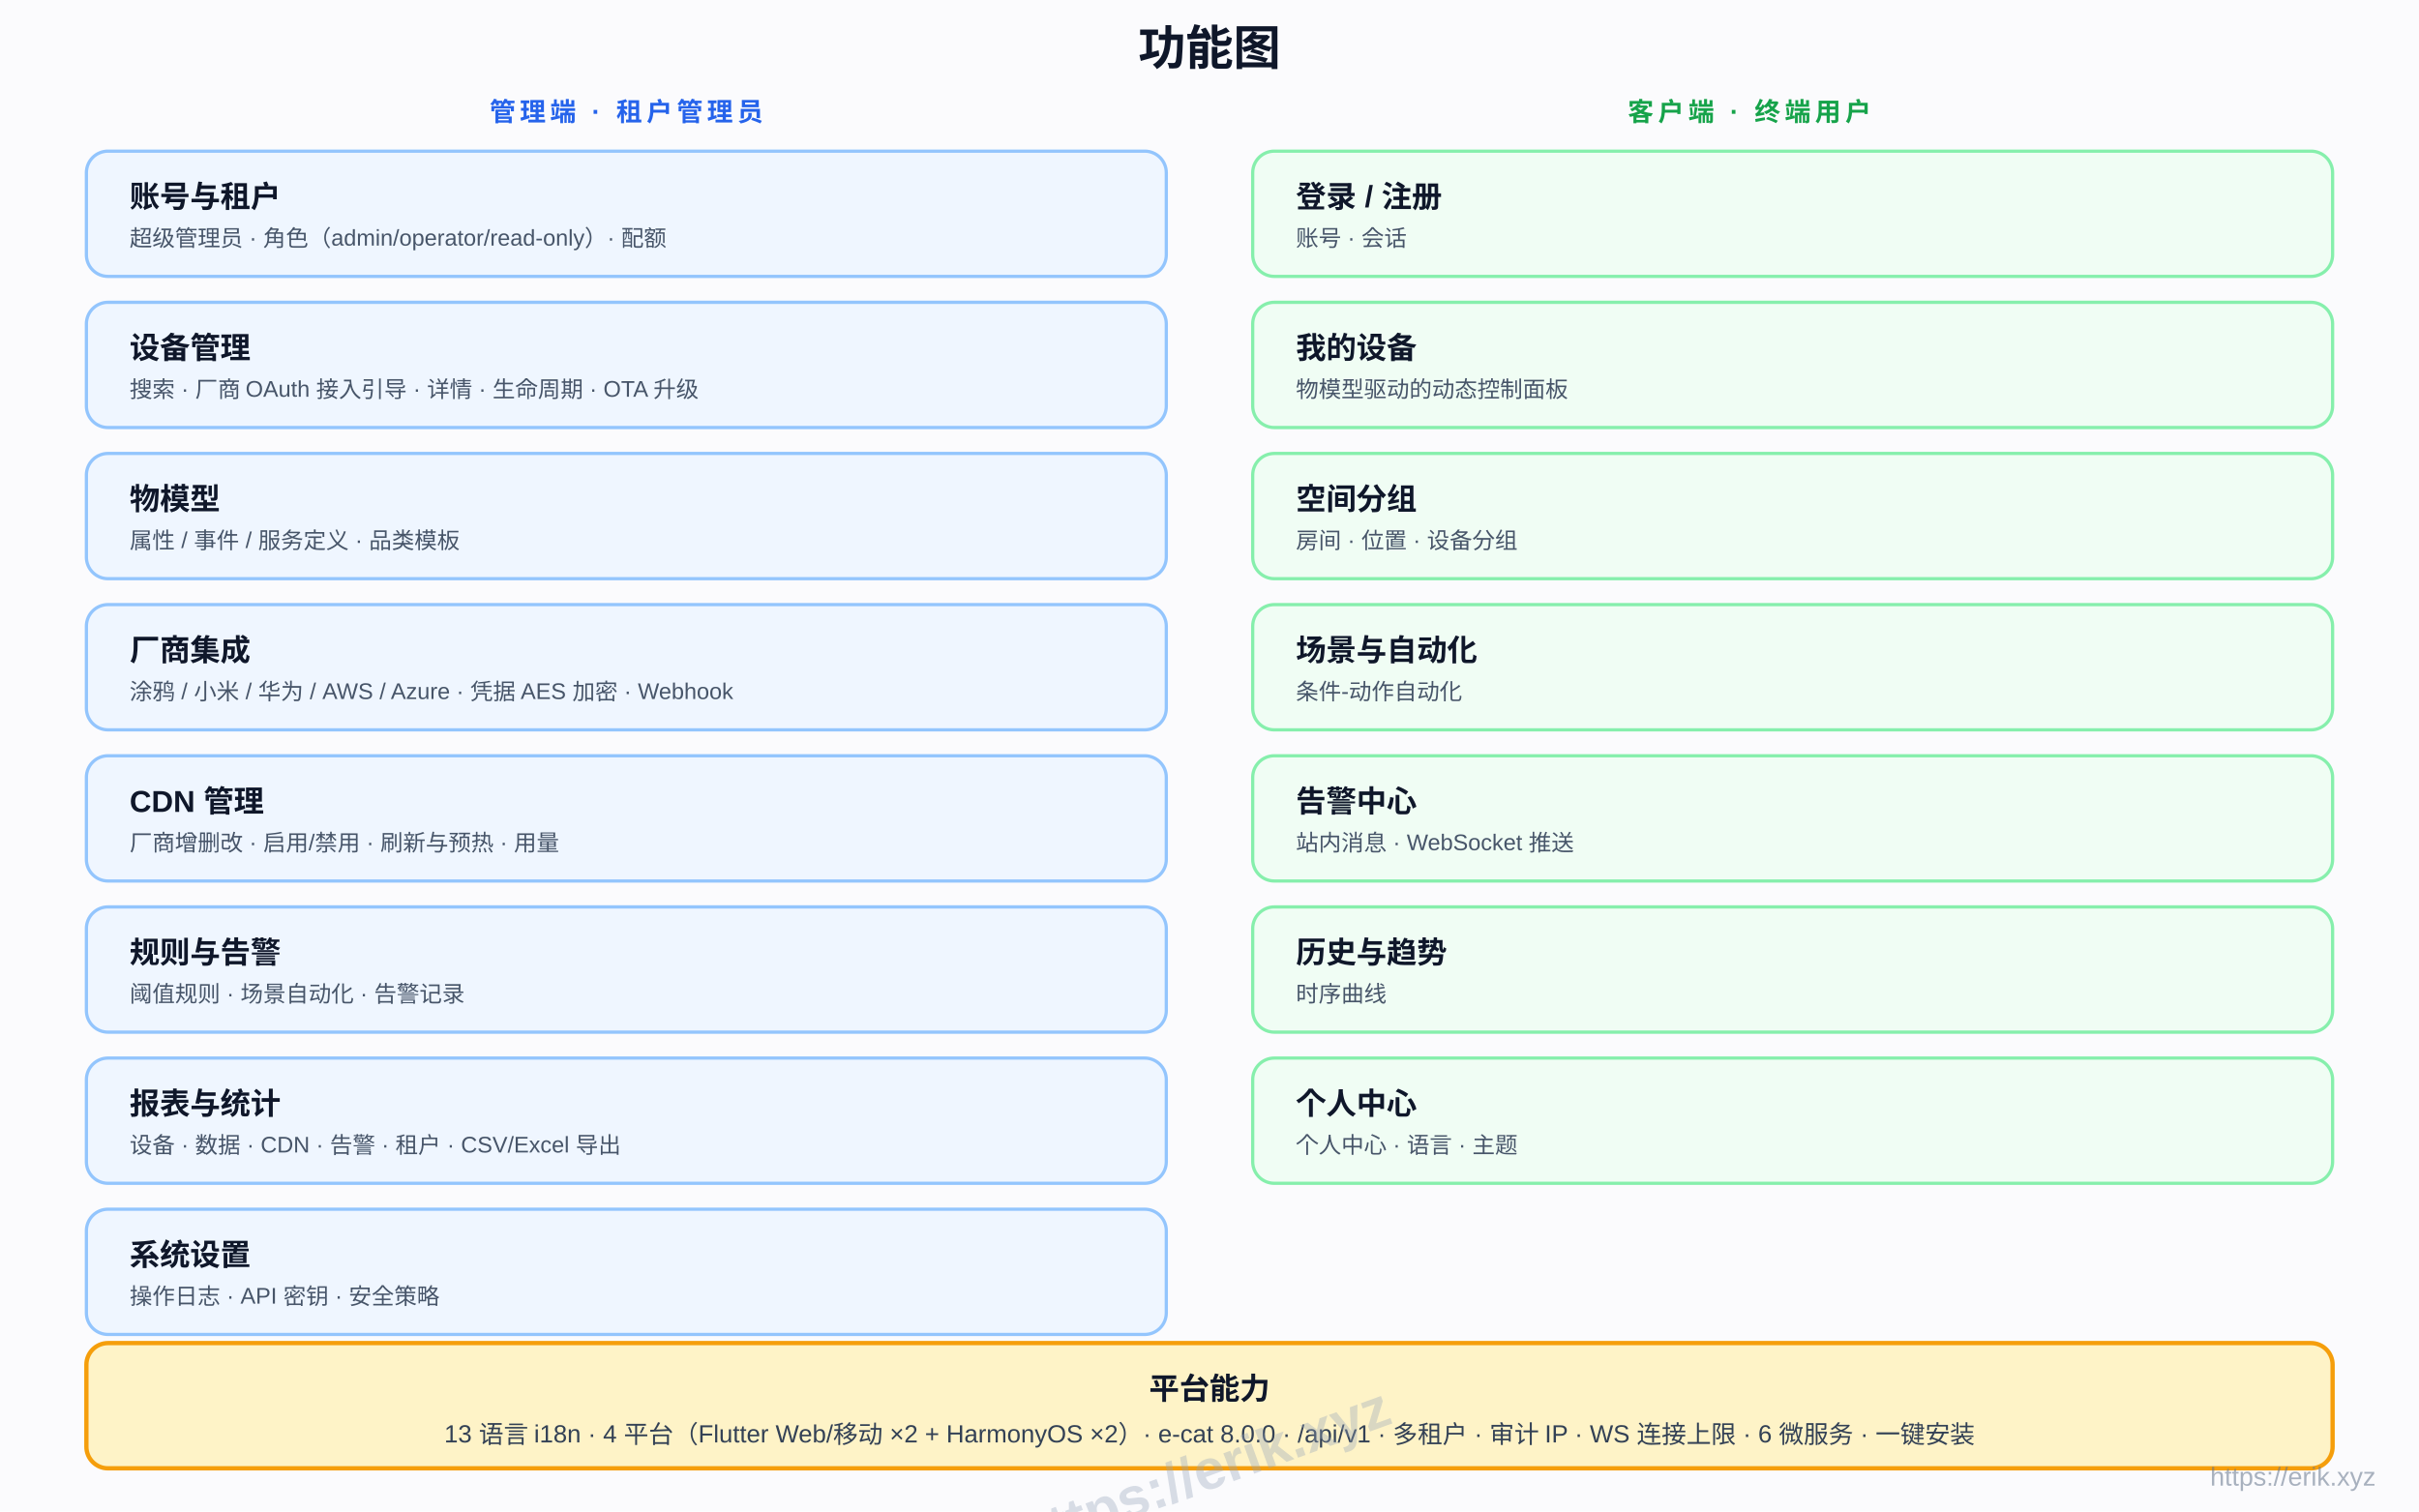
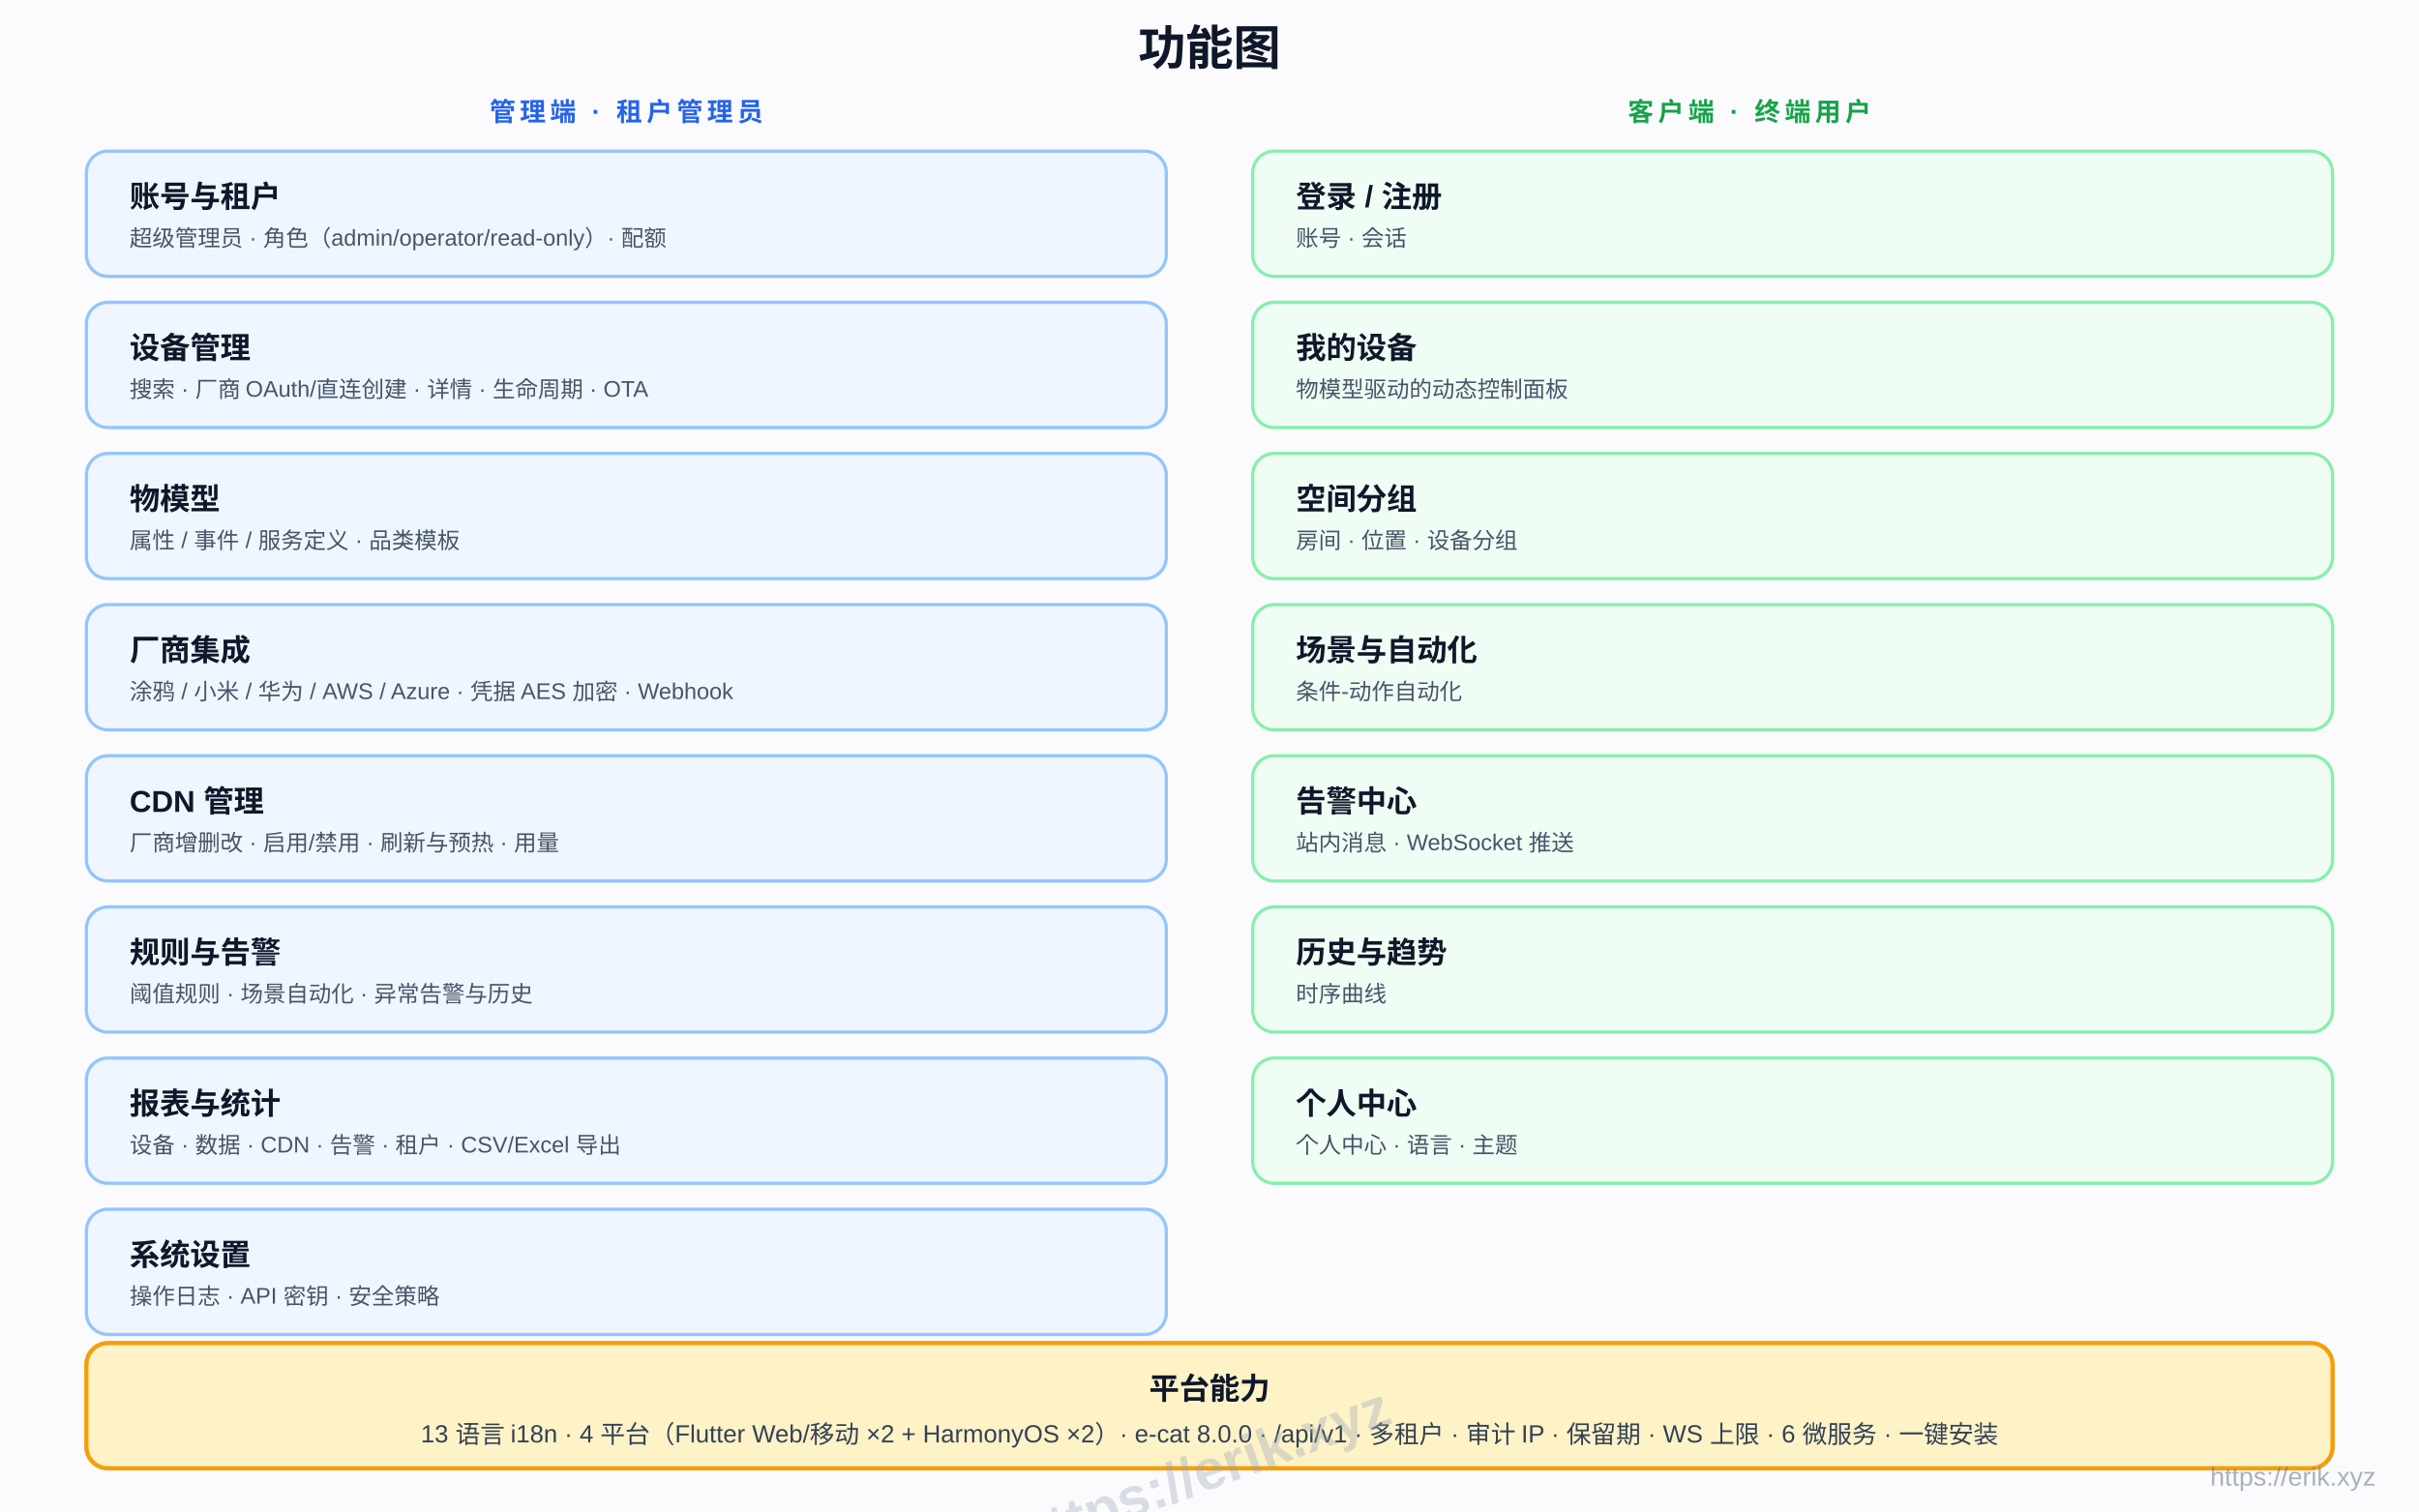
<svg xmlns="http://www.w3.org/2000/svg" viewBox="0 0 1120 700" font-family="Arial, 'PingFang SC', 'Microsoft YaHei', sans-serif">
  <rect width="1120" height="700" fill="#fbfbfd" />
  <text x="560" y="30" text-anchor="middle" font-size="22" font-weight="bold" fill="#0f172a">功能图</text>
  <text x="290" y="56" text-anchor="middle" font-size="12" font-weight="bold" letter-spacing="2" fill="#2563eb">管理端 · 租户管理员</text>
  <g>
    <rect x="40" y="70" width="500" height="58" rx="10" fill="#eff6ff" stroke="#93c5fd" stroke-width="1.5" />
    <text x="60" y="96" font-size="14" font-weight="bold" fill="#0f172a">账号与租户</text>
    <text x="60" y="114" font-size="10.5" fill="#475569">超级管理员 · 角色（admin/operator/read-only）· 配额</text>
    <rect x="40" y="140" width="500" height="58" rx="10" fill="#eff6ff" stroke="#93c5fd" stroke-width="1.5" />
    <text x="60" y="166" font-size="14" font-weight="bold" fill="#0f172a">设备管理</text>
-     <text x="60" y="184" font-size="10.5" fill="#475569">搜索 · 厂商 OAuth 接入引导 · 详情 · 生命周期 · OTA 升级</text>
+     <text x="60" y="184" font-size="10.5" fill="#475569">搜索 · 厂商 OAuth/直连创建 · 详情 · 生命周期 · OTA</text>
    <rect x="40" y="210" width="500" height="58" rx="10" fill="#eff6ff" stroke="#93c5fd" stroke-width="1.5" />
    <text x="60" y="236" font-size="14" font-weight="bold" fill="#0f172a">物模型</text>
    <text x="60" y="254" font-size="10.5" fill="#475569">属性 / 事件 / 服务定义 · 品类模板</text>
    <rect x="40" y="280" width="500" height="58" rx="10" fill="#eff6ff" stroke="#93c5fd" stroke-width="1.5" />
    <text x="60" y="306" font-size="14" font-weight="bold" fill="#0f172a">厂商集成</text>
    <text x="60" y="324" font-size="10.5" fill="#475569">涂鸦 / 小米 / 华为 / AWS / Azure · 凭据 AES 加密 · Webhook</text>
    <rect x="40" y="350" width="500" height="58" rx="10" fill="#eff6ff" stroke="#93c5fd" stroke-width="1.5" />
    <text x="60" y="376" font-size="14" font-weight="bold" fill="#0f172a">CDN 管理</text>
    <text x="60" y="394" font-size="10.5" fill="#475569">厂商增删改 · 启用/禁用 · 刷新与预热 · 用量</text>
    <rect x="40" y="420" width="500" height="58" rx="10" fill="#eff6ff" stroke="#93c5fd" stroke-width="1.5" />
    <text x="60" y="446" font-size="14" font-weight="bold" fill="#0f172a">规则与告警</text>
-     <text x="60" y="464" font-size="10.5" fill="#475569">阈值规则 · 场景自动化 · 告警记录</text>
+     <text x="60" y="464" font-size="10.5" fill="#475569">阈值规则 · 场景自动化 · 异常告警与历史</text>
    <rect x="40" y="490" width="500" height="58" rx="10" fill="#eff6ff" stroke="#93c5fd" stroke-width="1.5" />
    <text x="60" y="516" font-size="14" font-weight="bold" fill="#0f172a">报表与统计</text>
    <text x="60" y="534" font-size="10.5" fill="#475569">设备 · 数据 · CDN · 告警 · 租户 · CSV/Excel 导出</text>
    <rect x="40" y="560" width="500" height="58" rx="10" fill="#eff6ff" stroke="#93c5fd" stroke-width="1.5" />
    <text x="60" y="586" font-size="14" font-weight="bold" fill="#0f172a">系统设置</text>
    <text x="60" y="604" font-size="10.5" fill="#475569">操作日志 · API 密钥 · 安全策略</text>
  </g>
  <text x="810" y="56" text-anchor="middle" font-size="12" font-weight="bold" letter-spacing="2" fill="#16a34a">客户端 · 终端用户</text>
  <g>
    <rect x="580" y="70" width="500" height="58" rx="10" fill="#f0fdf4" stroke="#86efac" stroke-width="1.5" />
    <text x="600" y="96" font-size="14" font-weight="bold" fill="#0f172a">登录 / 注册</text>
    <text x="600" y="114" font-size="10.5" fill="#475569">账号 · 会话</text>
    <rect x="580" y="140" width="500" height="58" rx="10" fill="#f0fdf4" stroke="#86efac" stroke-width="1.5" />
    <text x="600" y="166" font-size="14" font-weight="bold" fill="#0f172a">我的设备</text>
    <text x="600" y="184" font-size="10.5" fill="#475569">物模型驱动的动态控制面板</text>
    <rect x="580" y="210" width="500" height="58" rx="10" fill="#f0fdf4" stroke="#86efac" stroke-width="1.5" />
    <text x="600" y="236" font-size="14" font-weight="bold" fill="#0f172a">空间分组</text>
    <text x="600" y="254" font-size="10.5" fill="#475569">房间 · 位置 · 设备分组</text>
    <rect x="580" y="280" width="500" height="58" rx="10" fill="#f0fdf4" stroke="#86efac" stroke-width="1.5" />
    <text x="600" y="306" font-size="14" font-weight="bold" fill="#0f172a">场景与自动化</text>
    <text x="600" y="324" font-size="10.5" fill="#475569">条件-动作自动化</text>
    <rect x="580" y="350" width="500" height="58" rx="10" fill="#f0fdf4" stroke="#86efac" stroke-width="1.5" />
    <text x="600" y="376" font-size="14" font-weight="bold" fill="#0f172a">告警中心</text>
    <text x="600" y="394" font-size="10.5" fill="#475569">站内消息 · WebSocket 推送</text>
    <rect x="580" y="420" width="500" height="58" rx="10" fill="#f0fdf4" stroke="#86efac" stroke-width="1.5" />
    <text x="600" y="446" font-size="14" font-weight="bold" fill="#0f172a">历史与趋势</text>
    <text x="600" y="464" font-size="10.5" fill="#475569">时序曲线</text>
    <rect x="580" y="490" width="500" height="58" rx="10" fill="#f0fdf4" stroke="#86efac" stroke-width="1.5" />
    <text x="600" y="516" font-size="14" font-weight="bold" fill="#0f172a">个人中心</text>
    <text x="600" y="534" font-size="10.5" fill="#475569">个人中心 · 语言 · 主题</text>
  </g>
  <rect x="40" y="622" width="1040" height="58" rx="10" fill="#fef3c7" stroke="#f59e0b" stroke-width="2" />
  <text x="560" y="648" text-anchor="middle" font-size="14" font-weight="bold" fill="#0f172a">平台能力</text>
-   <text x="560" y="668" text-anchor="middle" font-size="11.5" fill="#334155">13 语言 i18n · 4 平台（Flutter Web/移动 ×2 + HarmonyOS ×2）· e-cat 8.0.0 · /api/v1 · 多租户 · 审计 IP · WS 连接上限 · 6 微服务 · 一键安装</text>
+   <text x="560" y="668" text-anchor="middle" font-size="11.5" fill="#334155">13 语言 i18n · 4 平台（Flutter Web/移动 ×2 + HarmonyOS ×2）· e-cat 8.0.0 · /api/v1 · 多租户 · 审计 IP · 保留期 · WS 上限 · 6 微服务 · 一键安装</text>
  <text x="560" y="690" text-anchor="middle" font-size="26" font-weight="bold" fill="#94a3b8" opacity="0.35" transform="rotate(-20 560 690)">https://erik.xyz</text>
  <text x="1100" y="688" text-anchor="end" font-size="12" fill="#64748b" opacity="0.55">https://erik.xyz</text>
</svg>
